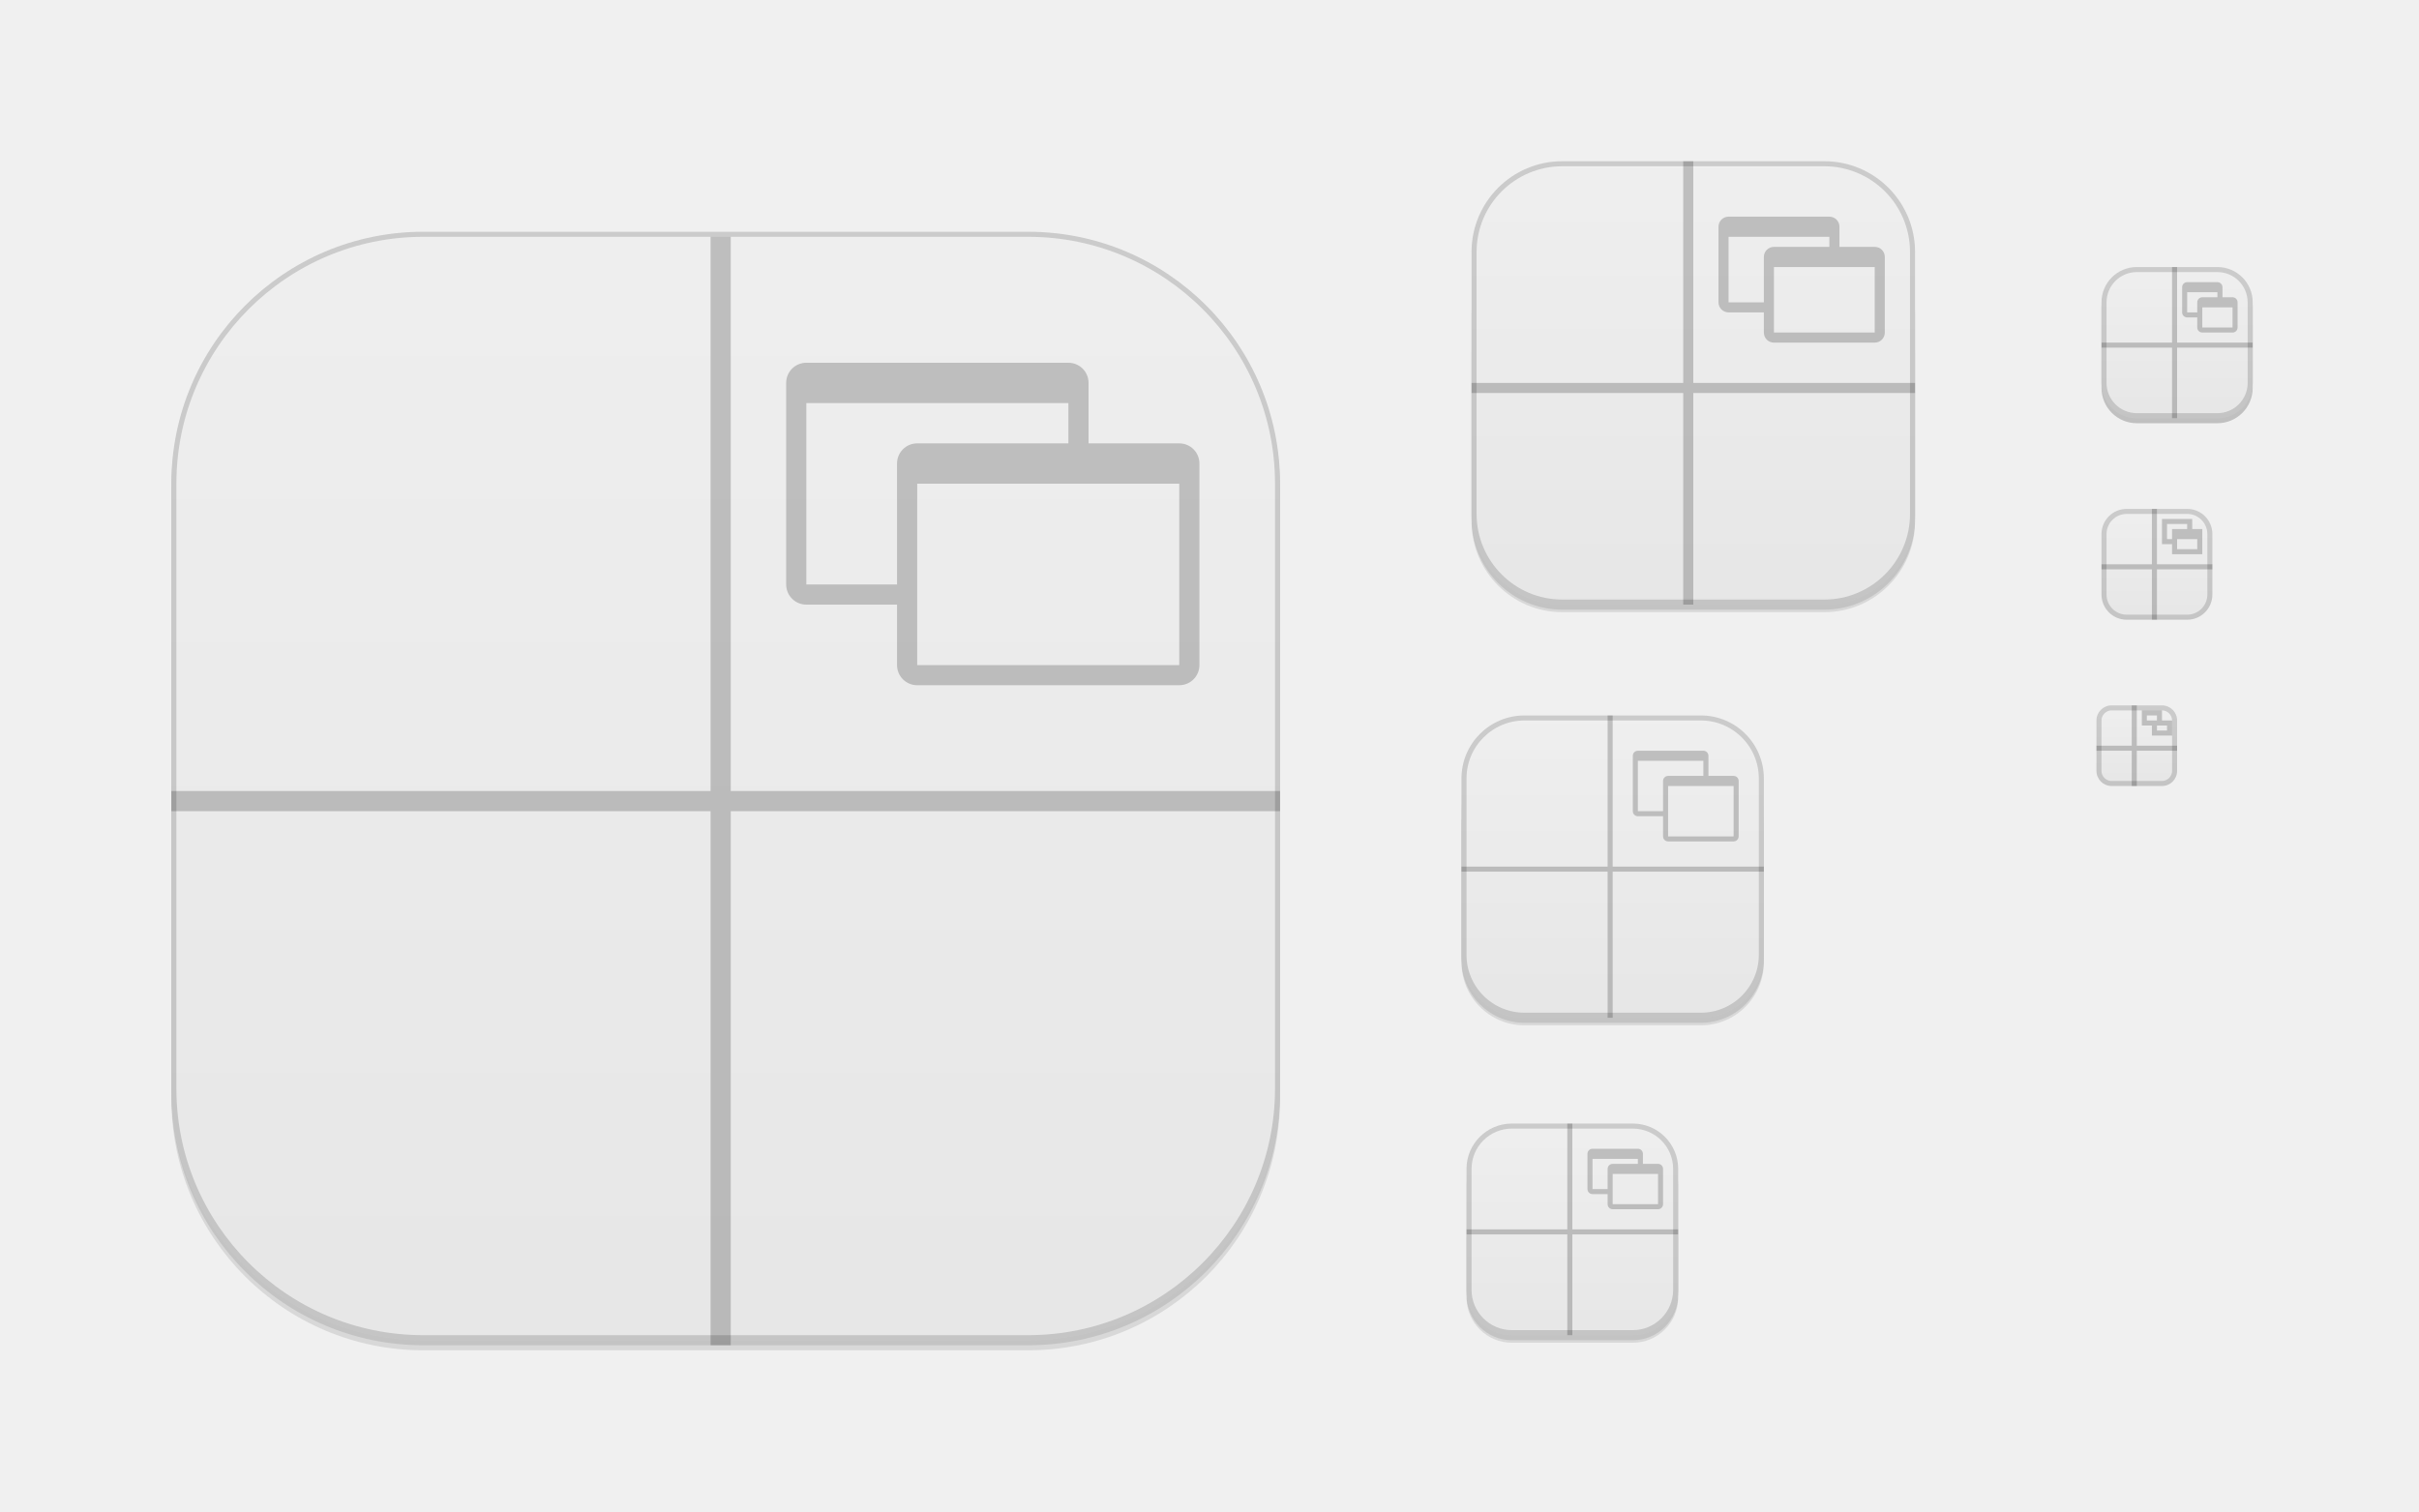
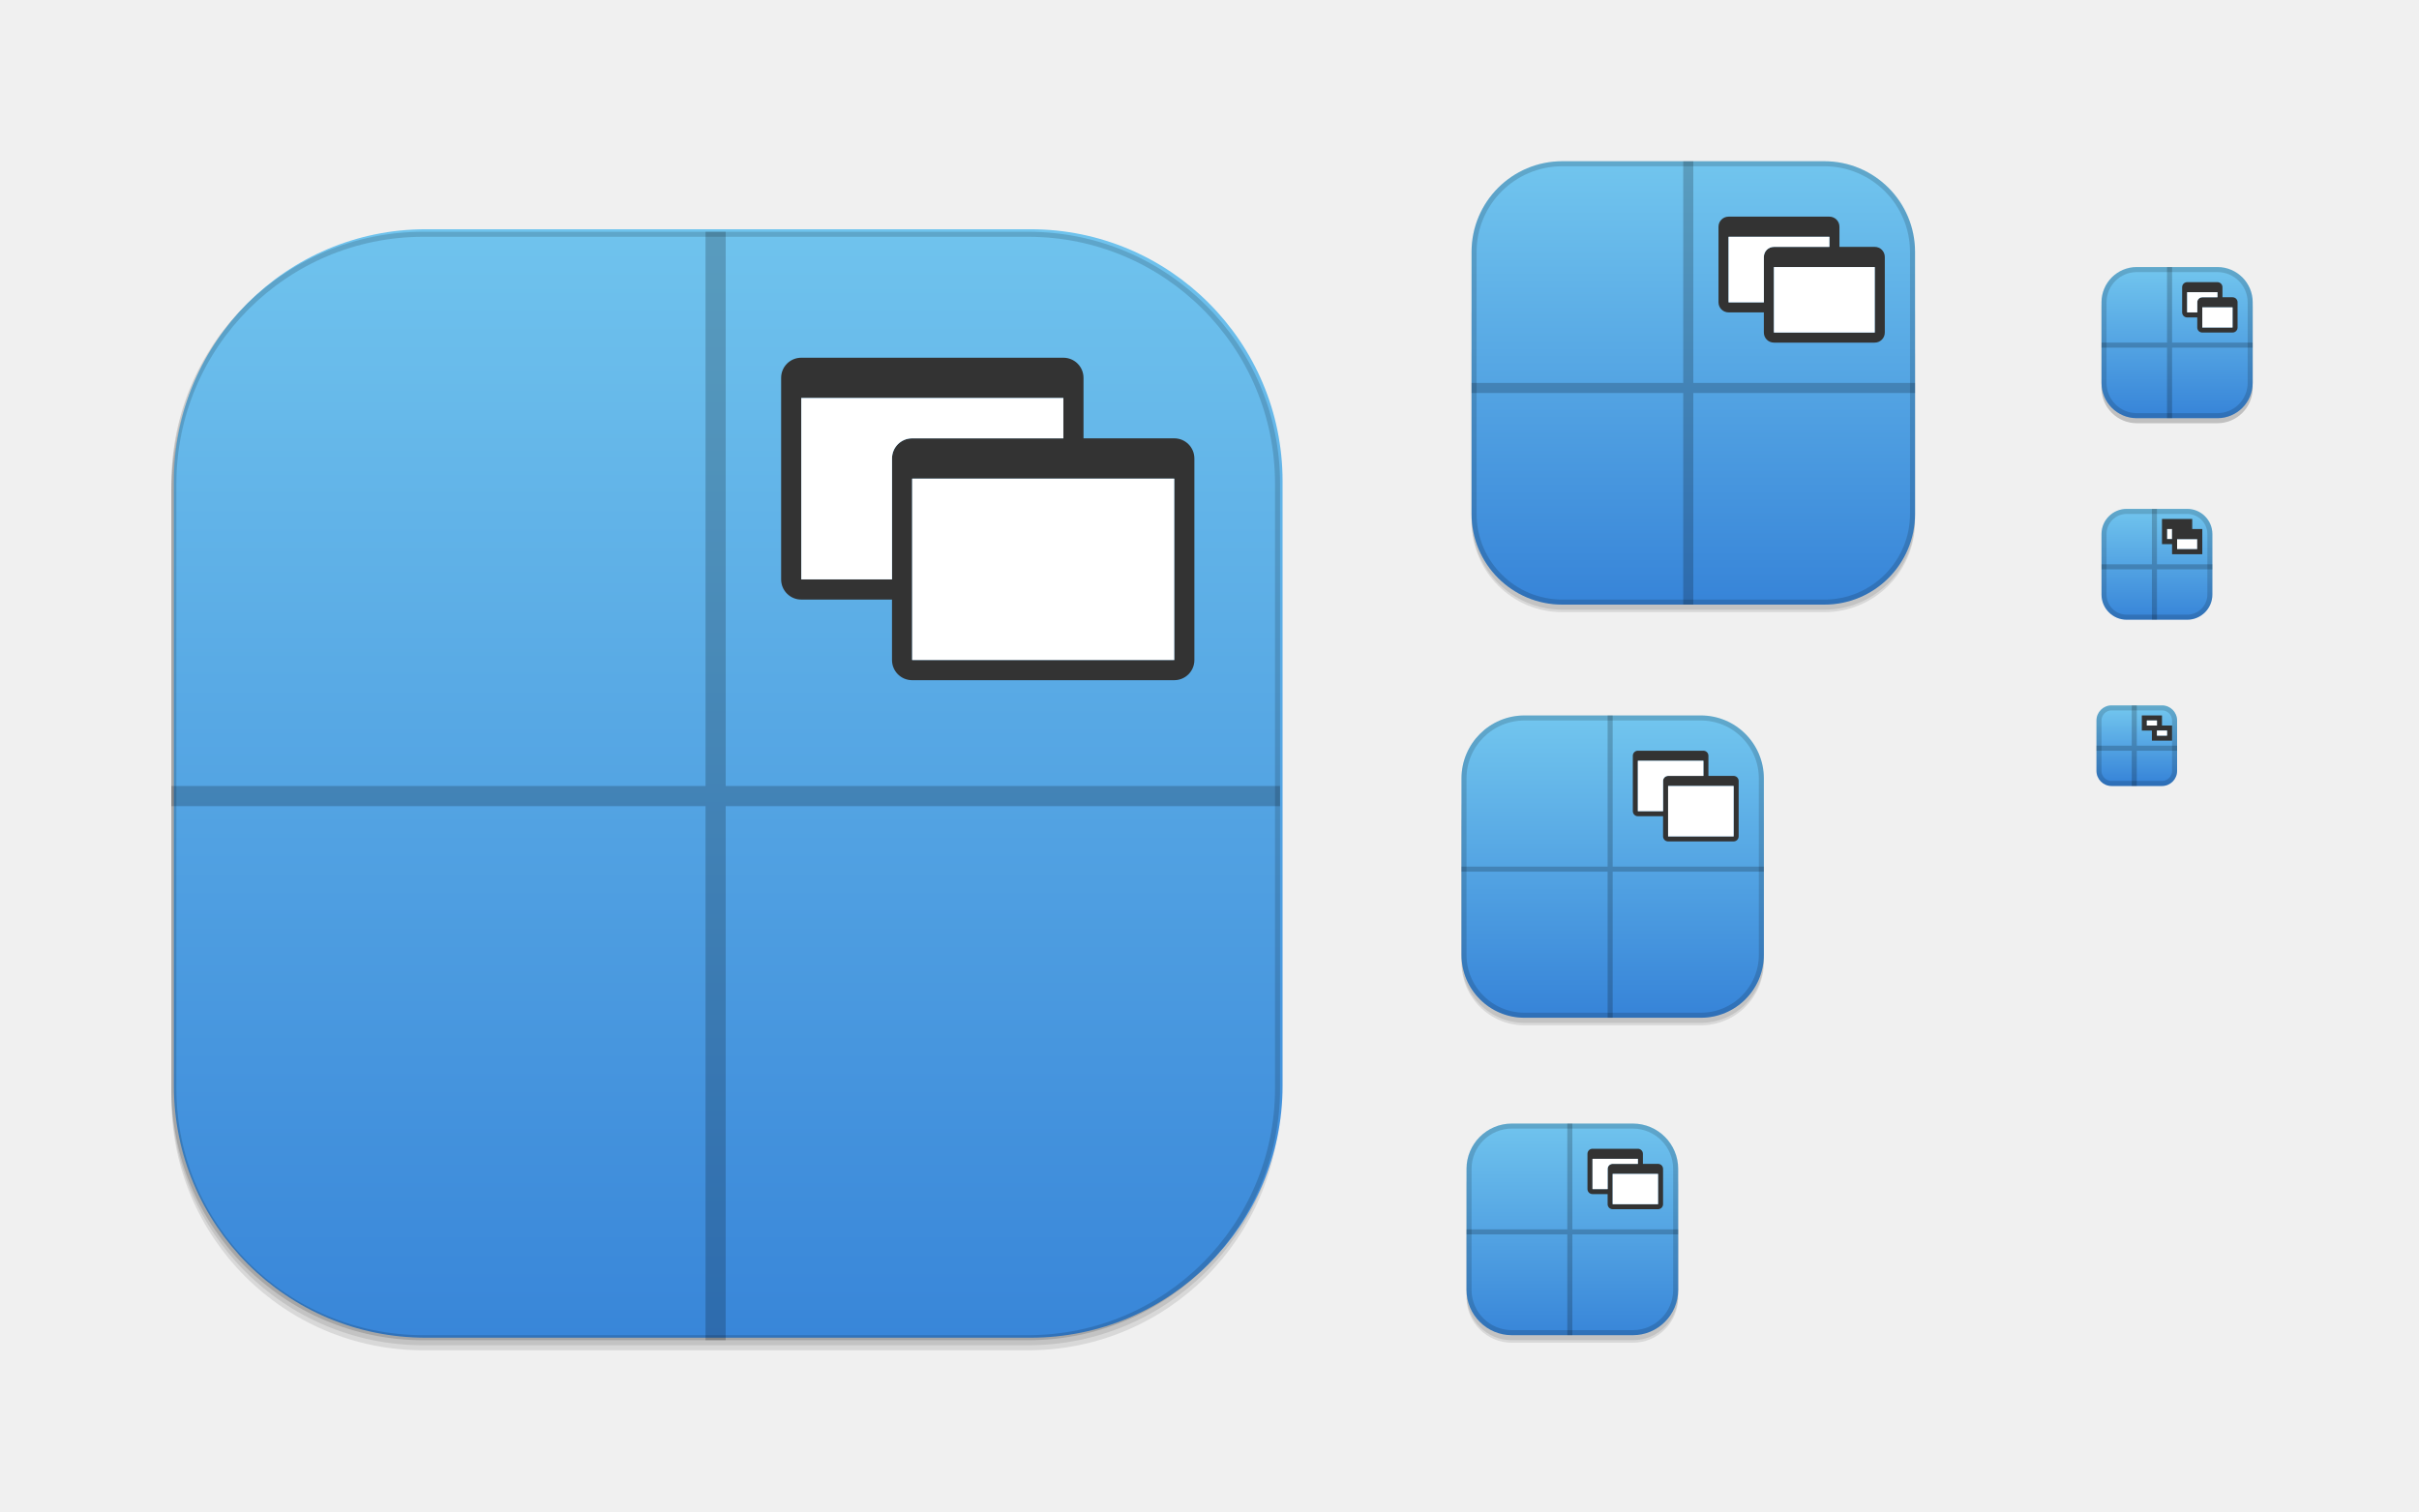
<svg xmlns="http://www.w3.org/2000/svg" xmlns:xlink="http://www.w3.org/1999/xlink" width="480" height="300" id="svg11300" version="1.0" style="display:inline;enable-background:new">
  <defs id="defs3">
    <linearGradient id="outerBackgroundGradient">
-       <stop style="stop-color:#e6e6e6;stop-opacity:1;" offset="0" id="stop3864-8-6" />
-       <stop style="stop-color:#efefef;stop-opacity:1;" offset="1" id="stop3866-9-1" />
+       <stop style="stop-color:#3481d7;stop-opacity:1" offset="0" id="stop3864-8-6" />
+       <stop style="stop-color:#74c8ef;stop-opacity:1" offset="1" id="stop3866-9-1" />
    </linearGradient>
    <linearGradient xlink:href="#outerBackgroundGradient" id="linearGradient4097" gradientUnits="userSpaceOnUse" x1="264" y1="280" x2="264" y2="40" gradientTransform="matrix(0.06666667,0,0,0.06666667,414.4,137.3333)" />
    <linearGradient xlink:href="#outerBackgroundGradient" id="linearGradient4101" gradientUnits="userSpaceOnUse" gradientTransform="matrix(0.0875,0,0,0.0875,414.9,97.5)" x1="286.857" y1="302.857" x2="286.857" y2="28.571" />
    <linearGradient xlink:href="#outerBackgroundGradient" id="linearGradient4153" gradientUnits="userSpaceOnUse" gradientTransform="matrix(0.1193182,0,0,0.1193182,414.1364,48.22727)" x1="283.81" y1="299.81" x2="283.81" y2="31.619" />
    <linearGradient xlink:href="#outerBackgroundGradient" id="linearGradient4869" gradientUnits="userSpaceOnUse" gradientTransform="matrix(0.175,0,0,-0.175,286.8,-216)" x1="281.143" y1="297.143" x2="281.143" y2="22.857" />
    <clipPath clipPathUnits="userSpaceOnUse" id="clipPath4891">
      <rect ry="9" y="223" x="307" height="42" width="42" id="rect4893" style="color:#bebebe;fill:url(#linearGradient4895);fill-opacity:1;fill-rule:nonzero;stroke:none;stroke-width:0;marker:none;visibility:visible;display:inline;overflow:visible;enable-background:accumulate" transform="matrix(0,1,-1,0,0,0)" />
    </clipPath>
    <linearGradient xlink:href="#outerBackgroundGradient" id="linearGradient4895" gradientUnits="userSpaceOnUse" gradientTransform="matrix(0.175,0,0,0.175,302.8,216)" x1="144" y1="280" x2="144" y2="40" />
    <clipPath clipPathUnits="userSpaceOnUse" id="clipPath4044">
      <rect ry="4" y="85" x="433" height="22" width="22" id="rect4046" style="color:#bebebe;fill:url(#linearGradient4048);fill-opacity:1;fill-rule:nonzero;stroke:none;stroke-width:0;marker:none;visibility:visible;display:inline;overflow:visible;enable-background:accumulate" />
    </clipPath>
    <linearGradient xlink:href="#outerBackgroundGradient" id="linearGradient4048" gradientUnits="userSpaceOnUse" gradientTransform="matrix(0.0875,0,0,0.0875,430.9,81.5)" x1="149.714" y1="291.429" x2="149.714" y2="40" />
    <clipPath clipPathUnits="userSpaceOnUse" id="clipPath4089">
      <rect style="color:#bebebe;fill:url(#linearGradient4093);fill-opacity:1;fill-rule:nonzero;stroke:none;stroke-width:0;marker:none;visibility:visible;display:inline;overflow:visible;enable-background:accumulate" id="rect4091" width="30" height="30" x="433" y="37" ry="6" />
    </clipPath>
    <linearGradient xlink:href="#outerBackgroundGradient" id="linearGradient4093" gradientUnits="userSpaceOnUse" gradientTransform="matrix(0.1193182,0,0,0.1193182,430.1364,32.22727)" x1="149.714" y1="291.429" x2="149.714" y2="40" />
    <clipPath clipPathUnits="userSpaceOnUse" id="clipPath3855">
      <rect style="color:#bebebe;fill:url(#linearGradient3859);fill-opacity:1;fill-rule:nonzero;stroke:none;stroke-width:0;marker:none;visibility:visible;display:inline;overflow:visible;enable-background:accumulate" id="rect3857" width="16" height="16" x="304" y="212" ry="3" transform="matrix(0,1,-1,0,0,0)" />
    </clipPath>
    <linearGradient xlink:href="#outerBackgroundGradient" id="linearGradient3859" gradientUnits="userSpaceOnUse" gradientTransform="matrix(0.06666667,0,0,0.06666667,302.4,209.3333)" x1="144" y1="280" x2="144" y2="40" />
    <clipPath clipPathUnits="userSpaceOnUse" id="clipPath3862">
      <rect ry="50" y="46" x="34" height="220" width="220" id="rect3864" style="color:#bebebe;fill:url(#linearGradient3866);fill-opacity:1;fill-rule:nonzero;stroke:none;stroke-width:0;marker:none;visibility:visible;display:inline;overflow:visible;enable-background:accumulate" />
    </clipPath>
    <linearGradient xlink:href="#outerBackgroundGradient" id="linearGradient3866" gradientUnits="userSpaceOnUse" gradientTransform="translate(0,-4)" x1="144" y1="280" x2="144" y2="40" />
-     <linearGradient xlink:href="#outerBackgroundGradient" id="linearGradient3876" gradientUnits="userSpaceOnUse" gradientTransform="translate(0,-4)" x1="272" y1="288" x2="272" y2="32" />
+     <linearGradient xlink:href="#outerBackgroundGradient" id="linearGradient3876" gradientUnits="userSpaceOnUse" gradientTransform="translate(0.5,-4.5)" x1="272" y1="288" x2="272" y2="32" />
    <clipPath clipPathUnits="userSpaceOnUse" id="clipPath4187">
      <rect ry="12.5" y="142" x="290" height="60" width="60" id="rect4189" style="color:#bebebe;fill:url(#linearGradient4191);fill-opacity:1;fill-rule:nonzero;stroke:none;stroke-width:0;marker:none;visibility:visible;display:inline;overflow:visible;enable-background:accumulate" />
    </clipPath>
    <linearGradient xlink:href="#outerBackgroundGradient" id="linearGradient4191" gradientUnits="userSpaceOnUse" x1="352" y1="204" x2="352" y2="140" />
    <linearGradient xlink:href="#outerBackgroundGradient" id="linearGradient4197" gradientUnits="userSpaceOnUse" x1="384" y1="124" x2="384" y2="28" />
    <linearGradient xlink:href="#outerBackgroundGradient" id="linearGradient4199" gradientUnits="userSpaceOnUse" x1="352" y1="204" x2="352" y2="140" />
    <clipPath clipPathUnits="userSpaceOnUse" id="clipPath4346">
      <rect style="color:#bebebe;fill:url(#linearGradient4350);fill-opacity:1;fill-rule:nonzero;stroke:none;stroke-width:0;marker:none;visibility:visible;display:inline;overflow:visible;enable-background:accumulate" id="rect4348" width="88" height="88" x="292" y="32" ry="18" />
    </clipPath>
    <linearGradient xlink:href="#outerBackgroundGradient" id="linearGradient4350" gradientUnits="userSpaceOnUse" x1="384" y1="124" x2="384" y2="28" />
    <clipPath clipPathUnits="userSpaceOnUse" id="clipPath3871">
      <rect ry="5" y="101" x="417" height="22" width="22" id="rect3873" style="color:#bebebe;fill:url(#linearGradient3875);fill-opacity:1;fill-rule:nonzero;stroke:none;stroke-width:0;marker:none;visibility:visible;display:inline;overflow:visible;enable-background:accumulate" />
    </clipPath>
    <linearGradient xlink:href="#outerBackgroundGradient" id="linearGradient3875" gradientUnits="userSpaceOnUse" gradientTransform="matrix(0.0875,0,0,0.0875,414.9,97.5)" x1="286.857" y1="302.857" x2="286.857" y2="28.571" />
    <clipPath clipPathUnits="userSpaceOnUse" id="clipPath3881">
      <rect style="color:#bebebe;fill:url(#linearGradient3885);fill-opacity:1;fill-rule:nonzero;stroke:none;stroke-width:0;marker:none;visibility:visible;display:inline;overflow:visible;enable-background:accumulate" id="rect3883" width="30" height="30" x="417" y="53" ry="7" />
    </clipPath>
    <linearGradient xlink:href="#outerBackgroundGradient" id="linearGradient3885" gradientUnits="userSpaceOnUse" gradientTransform="matrix(0.1193182,0,0,0.1193182,414.1364,48.22727)" x1="283.81" y1="299.81" x2="283.81" y2="31.619" />
    <linearGradient xlink:href="#outerBackgroundGradient" id="linearGradient3102" gradientUnits="userSpaceOnUse" gradientTransform="matrix(0.175,0,0,-0.175,286.8,-216)" x1="281.143" y1="297.143" x2="281.143" y2="22.857" />
    <linearGradient xlink:href="#outerBackgroundGradient" id="linearGradient3107" gradientUnits="userSpaceOnUse" gradientTransform="matrix(0.175,0,0,-0.175,286.8,-216)" x1="281.143" y1="297.143" x2="281.143" y2="22.857" />
  </defs>
  <g style="display:inline" id="layer1">
    <g style="display:none" id="layer7">
      <text y="19.745" xml:space="preserve" x="15.007" style="font-size:18px;font-style:normal;font-variant:normal;font-weight:normal;font-stretch:normal;fill:#000000;fill-opacity:1;stroke:none;display:inline;enable-background:new;font-family:DejaVu Sans;-inkscape-font-specification:DejaVu Sans" id="context">
        <tspan style="font-style:normal;font-variant:normal;font-weight:normal;font-stretch:normal;font-family:DejaVu Sans;-inkscape-font-specification:DejaVu Sans" y="19.745" x="15.007" id="tspan3933">apps</tspan>
      </text>
      <text y="19.745" xml:space="preserve" x="122.488" style="font-size:18px;font-style:normal;font-variant:normal;font-weight:bold;font-stretch:normal;text-align:start;line-height:125%;writing-mode:lr-tb;text-anchor:start;fill:#000000;fill-opacity:1;stroke:none;display:inline;enable-background:new;font-family:DejaVu Sans;-inkscape-font-specification:DejaVu Sans Bold" id="icon-name">
        <tspan style="font-size:18px;font-style:normal;font-variant:normal;font-weight:bold;font-stretch:normal;font-family:DejaVu Sans;-inkscape-font-specification:DejaVu Sans Bold" y="19.745" x="122.488" id="tspan3937">workspace-switcher-right-top</tspan>
      </text>
      <rect style="fill:#eeeeec;fill-opacity:1;fill-rule:nonzero;stroke:none;stroke-width:2;marker:none;visibility:visible;display:inline;overflow:visible;enable-background:accumulate" id="rect16x16" width="16" height="16" x="416" y="140" />
      <rect style="fill:#d4d4d4;fill-opacity:1;fill-rule:nonzero;stroke:none;stroke-width:2;marker:none;visibility:visible;display:inline;overflow:visible;enable-background:accumulate" id="rect24x24" width="24" height="24" x="416" y="100" />
      <rect style="fill:#eeeeec;fill-opacity:1;fill-rule:nonzero;stroke:none;stroke-width:2;marker:none;visibility:visible;display:inline;overflow:visible;enable-background:accumulate" id="rect32x32" width="32" height="32" x="416" y="52" />
      <rect y="101" x="417" height="22" width="22" id="rect22x22" style="fill:#eeeeec;fill-opacity:1;fill-rule:nonzero;stroke:none;stroke-width:2;marker:none;visibility:visible;display:inline;overflow:visible;enable-background:accumulate" />
      <rect y="220" x="288" height="48" width="48" id="rect48x48" style="fill:#eeeeec;fill-opacity:1;fill-rule:nonzero;stroke:none;stroke-width:2;marker:none;visibility:visible;display:inline;overflow:visible;enable-background:accumulate" />
      <rect style="fill:#eeeeec;fill-opacity:1;fill-rule:nonzero;stroke:none;stroke-width:2;marker:none;visibility:visible;display:inline;overflow:visible;enable-background:accumulate" id="rect256x256" width="256" height="256" x="16" y="28" />
      <rect style="fill:#eeeeec;fill-opacity:1;fill-rule:nonzero;stroke:none;stroke-width:2;marker:none;visibility:visible;display:inline;overflow:visible;enable-background:accumulate" id="rect64x64" width="64" height="64" x="288" y="140" />
      <rect style="fill:#eeeeec;fill-opacity:1;fill-rule:nonzero;stroke:none;stroke-width:2;marker:none;visibility:visible;display:inline;overflow:visible;enable-background:accumulate" id="rect96x96" width="96" height="96" x="288" y="28" />
    </g>
    <g id="layer4" style="display:inline">
      <rect style="opacity:0.0;color:#bebebe;fill:#000000;fill-opacity:1;stroke:#000000;stroke-width:1;stroke-miterlimit:4;stroke-opacity:1;stroke-dasharray:none;marker:none;visibility:visible;display:inline;overflow:visible;enable-background:accumulate" id="rect4156" width="42" height="42" x="-266.5" y="291" ry="9" transform="matrix(0,-1,1,0,0,0)" />
      <rect transform="matrix(0,-1,1,0,0,0)" ry="9" y="291" x="-266.5" height="42" width="40" id="rect4183" style="opacity:0.1;color:#bebebe;fill:#000000;fill-opacity:1;stroke:none;stroke-width:1;marker:none;visibility:visible;display:inline;overflow:visible;enable-background:accumulate" />
      <rect ry="9" y="237" x="291" height="29" width="42" id="rect4144" style="opacity:0.1;color:#bebebe;fill:#000000;fill-opacity:1;fill-rule:nonzero;stroke:none;stroke-width:0;marker:none;visibility:visible;display:inline;overflow:visible;enable-background:accumulate" />
      <rect style="opacity:0.0;color:#bebebe;fill:#000000;fill-opacity:1;fill-rule:nonzero;stroke:#000000;stroke-width:1;stroke-miterlimit:4;stroke-opacity:1;stroke-dasharray:none;marker:none;visibility:visible;display:inline;overflow:visible;enable-background:accumulate" id="rect4340" width="88" height="88" x="292" y="33.5" ry="18" />
      <rect ry="18" y="52.5" x="292" height="69" width="88" id="rect4338" style="opacity:0.1;color:#bebebe;fill:#000000;fill-opacity:1;fill-rule:nonzero;stroke:none;stroke-width:0;marker:none;visibility:visible;display:inline;overflow:visible;enable-background:accumulate" />
      <rect style="opacity:0.1;color:#bebebe;fill:#000000;fill-opacity:1;fill-rule:nonzero;stroke:none;stroke-width:0;marker:none;visibility:visible;display:inline;overflow:visible;enable-background:accumulate" id="rect4335" width="88" height="76.5" x="292" y="44.5" ry="18" />
      <rect style="opacity:0.0;color:#bebebe;fill:#000000;fill-opacity:1;fill-rule:nonzero;stroke:#000000;stroke-width:1;stroke-miterlimit:4;stroke-opacity:1;stroke-dasharray:none;marker:none;visibility:visible;display:inline;overflow:visible;enable-background:accumulate" id="rect4214" width="60" height="60" x="290" y="143.5" ry="12.5" />
      <rect ry="12.5" y="151.5" x="290" height="52" width="60" id="rect4206" style="opacity:0.1;color:#bebebe;fill:#000000;fill-opacity:1;fill-rule:nonzero;stroke:none;stroke-width:0;marker:none;visibility:visible;display:inline;overflow:visible;enable-background:accumulate" />
      <rect style="opacity:0.1;color:#bebebe;fill:#000000;fill-opacity:1;fill-rule:nonzero;stroke:none;stroke-width:0;marker:none;visibility:visible;display:inline;overflow:visible;enable-background:accumulate" id="rect4212" width="60" height="54.5" x="290" y="148.5" ry="12.5" />
      <rect style="opacity:0.2;color:#bebebe;fill:#000000;fill-opacity:1;fill-rule:nonzero;stroke:none;stroke-width:0;marker:none;visibility:visible;display:inline;overflow:visible;enable-background:accumulate" id="rect4058" width="30" height="30" x="417" y="54" ry="7" />
      <rect ry="50" y="48" x="34" height="220" width="220" id="rect3872" style="opacity:0.0;color:#bebebe;fill:#000000;fill-opacity:1;fill-rule:nonzero;stroke:#000000;stroke-width:2;stroke-miterlimit:4;stroke-opacity:1;stroke-dasharray:none;marker:none;visibility:visible;display:inline;overflow:visible;enable-background:accumulate" />
      <rect style="opacity:0.1;color:#bebebe;fill:#000000;fill-opacity:1;fill-rule:nonzero;stroke:none;stroke-width:0;marker:none;visibility:visible;display:inline;overflow:visible;enable-background:accumulate" id="rect3870" width="220" height="220" x="34" y="48" ry="50" />
      <rect ry="50" y="47" x="34" height="220" width="220" id="rect3868" style="opacity:0.1;color:#bebebe;fill:#000000;fill-opacity:1;fill-rule:nonzero;stroke:none;stroke-width:0;marker:none;visibility:visible;display:inline;overflow:visible;enable-background:accumulate" />
    </g>
    <g id="layer2" style="display:inline">
-       <rect style="color:#bebebe;fill:url(#linearGradient3876);fill-opacity:1;fill-rule:nonzero;stroke:none;stroke-width:0;marker:none;visibility:visible;display:inline;overflow:visible;enable-background:accumulate" id="rect4040" width="220" height="220" x="34" y="46" ry="50" />
+       <rect style="color:#bebebe;fill:url(#linearGradient3876);fill-opacity:1;fill-rule:nonzero;stroke:none;stroke-width:0;marker:none;visibility:visible;display:inline;overflow:visible;enable-background:accumulate" id="rect4040" width="220" height="220" x="34.5" y="45.5" ry="50" />
      <rect ry="3" y="140" x="416" height="16" width="16" id="rect4095" style="color:#bebebe;fill:url(#linearGradient4097);fill-opacity:1;fill-rule:nonzero;stroke:none;stroke-width:0;marker:none;visibility:visible;display:inline;overflow:visible;enable-background:accumulate" />
      <rect style="color:#bebebe;fill:url(#linearGradient4101);fill-opacity:1;fill-rule:nonzero;stroke:none;stroke-width:0;marker:none;visibility:visible;display:inline;overflow:visible;enable-background:accumulate" id="rect4099" width="22" height="22" x="417" y="101" ry="5" />
      <rect ry="7" y="53" x="417" height="30" width="30" id="rect4151" style="color:#bebebe;fill:url(#linearGradient4153);fill-opacity:1;fill-rule:nonzero;stroke:none;stroke-width:0;marker:none;visibility:visible;display:inline;overflow:visible;enable-background:accumulate" />
      <rect ry="18" y="32" x="292" height="88" width="88" id="rect4511" style="color:#bebebe;fill:url(#linearGradient4197);fill-opacity:1;fill-rule:nonzero;stroke:none;stroke-width:0;marker:none;visibility:visible;display:inline;overflow:visible;enable-background:accumulate" />
      <rect style="color:#bebebe;fill:url(#linearGradient4199);fill-opacity:1;fill-rule:nonzero;stroke:none;stroke-width:0;marker:none;visibility:visible;display:inline;overflow:visible;enable-background:accumulate" id="rect4515" width="60" height="60" x="290" y="142" ry="12.5" />
      <rect style="display:inline;enable-background:accumulate;color:#bebebe;fill:url(#linearGradient3107);fill-opacity:1;fill-rule:nonzero;stroke:none;stroke-width:0;marker:none;visibility:visible;overflow:visible" id="rect4783" width="42" height="42" x="291" y="-265" ry="9" transform="scale(1,-1)" />
    </g>
    <g id="layer6" style="display:inline">
-       <g style="display:inline;enable-background:new" id="g3889" transform="matrix(0,1,-1,0,404,-256)">
-         <path id="rect4062" d="m 299,61 c 0,1.108 0.892,2 2,2 l 15,0 c 1.108,0 2,-0.892 2,-2 l 0,-7 4,0 c 1.108,0 2,-0.892 2,-2 l 0,-20 c 0,-1.108 -0.892,-2 -2,-2 l -15,0 c -1.108,0 -2,0.892 -2,2 l 0,7 -4,0 c -1.108,0 -2,0.892 -2,2 l 0,20 z m 4,0 0,-20 2,0 0,11 c 0,1.108 0.892,2 2,2 l 9,0 0,7 -13,0 z m 6,-9 0,-20 13,0 0,20 -13,0 z" style="opacity:0.2;color:#bebebe;fill:#000000;fill-opacity:1;fill-rule:nonzero;stroke:none;stroke-width:2;marker:none;visibility:visible;display:inline;overflow:visible;enable-background:accumulate" />
-         <g id="g4459">
-           <path style="font-size:medium;font-style:normal;font-variant:normal;font-weight:normal;font-stretch:normal;text-indent:0;text-align:start;text-decoration:none;line-height:normal;letter-spacing:normal;word-spacing:normal;text-transform:none;direction:ltr;block-progression:tb;writing-mode:lr-tb;text-anchor:start;baseline-shift:baseline;opacity:0.2;color:#000000;fill:#000000;fill-opacity:1;stroke:none;stroke-width:1;marker:none;visibility:visible;display:inline;overflow:visible;enable-background:accumulate;font-family:Sans;-inkscape-font-specification:Sans" d="m 332,112 0,-42 -44,0 0,-2 44,0 0,-44 2,0 0,44 42,0 0,2 -42,0 0,42 z" id="path4058" />
+       <g style="display:inline;enable-background:new" id="g4739" transform="matrix(0,1,-1,0,300,12)">
+         <path id="path4100" d="m 144,266 0,-106 -110,0 0,-4 110,0 0,-110 4,0 0,110 106,0 0,4 -106,0 0,106 z" style="font-size:medium;font-style:normal;font-variant:normal;font-weight:normal;font-stretch:normal;text-indent:0;text-align:start;text-decoration:none;line-height:normal;letter-spacing:normal;word-spacing:normal;text-transform:none;direction:ltr;block-progression:tb;writing-mode:lr-tb;text-anchor:start;baseline-shift:baseline;opacity:0.2;color:#000000;fill:#000000;fill-opacity:1;stroke:none;stroke-width:1;marker:none;visibility:visible;display:inline;overflow:visible;enable-background:accumulate;font-family:Sans;-inkscape-font-specification:Sans" />
+         <g id="g4873" transform="matrix(0,-1,1,0,-13,195)">
+           <path style="color:#bebebe;fill:#333333;fill-opacity:1;fill-rule:nonzero;stroke:none;stroke-width:2;marker:none;visibility:visible;display:inline;overflow:visible;enable-background:accumulate" d="m 54,72 c -2.216,0 -4,1.784 -4,4 l 0,40 c 0,2.216 1.784,4 4,4 l 18,0 0,12 c 0,2.216 1.784,4 4,4 L 128,136 c 2.216,0 4,-1.784 4,-4 l 0,-40 c 0,-2.216 -1.784,-4 -4,-4 l -18,0 0,-12 c 0,-2.216 -1.784,-4 -4,-4 z m 0,8 L 106,80 l 0,8 -30,0 c -2.216,0 -4,1.784 -4,4 l 0,24 -18,0 z M 76,96 128,96 l 0,36 -52,0 z" id="rect4104" />
+           <path id="path4724" d="M 54,80 106,80 l 0,8 -30,0 c -2.216,0 -4,1.784 -4,4 l 0,24 -18,0 z M 76,96 128,96 l 0,36 -52,0 z" style="color:#bebebe;fill:#ffffff;fill-opacity:1;fill-rule:nonzero;stroke:none;stroke-width:2;marker:none;visibility:visible;display:inline;overflow:visible;enable-background:accumulate" />
        </g>
      </g>
-       <g style="display:inline;enable-background:new" id="g3895" transform="matrix(0,1,-1,0,572,-276)">
-         <g id="g4500">
-           <path style="opacity:0.2;color:#bebebe;fill:#000000;fill-opacity:1;fill-rule:nonzero;stroke:none;stroke-width:2;marker:none;visibility:visible;display:inline;overflow:visible;enable-background:accumulate" d="m 424,140 0,8 -8,0 0,1 8,0 0,7 1,0 0,-7 7,0 0,-1 -7,0 0,-8 -1,0 z" id="rect4075" />
-           <path style="opacity:0.2;color:#bebebe;fill:#000000;fill-opacity:1;fill-rule:nonzero;stroke:none;stroke-width:2;marker:none;visibility:visible;display:inline;overflow:visible;enable-background:accumulate" d="m 417,147 3,0 0,-2 2,0 0,-4 -3,0 0,2 -2,0 z m 1,-1 0,-2 1,0 0,2 z m 2,-2 0,-2 1,0 0,2 z" id="rect4079" />
+       <g style="display:inline;enable-background:new" id="g4744" transform="matrix(0,1,-1,0,412,-260)">
+         <path id="path4058" d="m 336,120 0,-42 -44,0 0,-2 44,0 0,-44 2,0 0,44 42,0 0,2 -42,0 0,42 z" style="font-size:medium;font-style:normal;font-variant:normal;font-weight:normal;font-stretch:normal;text-indent:0;text-align:start;text-decoration:none;line-height:normal;letter-spacing:normal;word-spacing:normal;text-transform:none;direction:ltr;block-progression:tb;writing-mode:lr-tb;text-anchor:start;baseline-shift:baseline;opacity:0.2;color:#000000;fill:#000000;fill-opacity:1;stroke:none;stroke-width:1;marker:none;visibility:visible;display:inline;overflow:visible;enable-background:accumulate;font-family:Sans;-inkscape-font-specification:Sans" />
+         <g id="g4877" transform="matrix(0,-1,1,0,261,370)">
+           <path style="color:#bebebe;fill:#333333;fill-opacity:1;fill-rule:nonzero;stroke:none;stroke-width:2;marker:none;visibility:visible;display:inline;overflow:visible;enable-background:accumulate" d="m 301,42 c -1.108,0 -2,0.892 -2,2 l 0,15 c 0,1.108 0.892,2 2,2 l 7,0 0,4 c 0,1.108 0.892,2 2,2 l 20,0 c 1.108,0 2,-0.892 2,-2 l 0,-15 c 0,-1.108 -0.892,-2 -2,-2 l -7,0 0,-4 c 0,-1.108 -0.892,-2 -2,-2 l -20,0 z m 0,4 20,0 0,2 -11,0 c -1.108,0 -2,0.892 -2,2 l 0,9 -7,0 0,-13 z m 9,6 20,0 0,13 -20,0 0,-13 z" id="rect4062" />
+           <path id="path4726" d="m 301,46 20,0 0,2 -11,0 c -1.108,0 -2,0.892 -2,2 l 0,9 -7,0 z m 9,6 20,0 0,13 -20,0 z" style="color:#bebebe;fill:#ffffff;fill-opacity:1;fill-rule:nonzero;stroke:none;stroke-width:2;marker:none;visibility:visible;display:inline;overflow:visible;enable-background:accumulate" />
        </g>
      </g>
-       <g style="display:inline;enable-background:new" id="g4447" transform="matrix(0,1,-1,0,301,13)">
-         <path id="path4100" d="m 144,267 0,-107 -110,0 0,-4 110,0 0,-109 4,0 0,109 106,0 0,4 -106,0 0,107 z" style="font-size:medium;font-style:normal;font-variant:normal;font-weight:normal;font-stretch:normal;text-indent:0;text-align:start;text-decoration:none;line-height:normal;letter-spacing:normal;word-spacing:normal;text-transform:none;direction:ltr;block-progression:tb;writing-mode:lr-tb;text-anchor:start;baseline-shift:baseline;opacity:0.2;color:#000000;fill:#000000;fill-opacity:1;stroke:none;stroke-width:1;marker:none;visibility:visible;display:inline;overflow:visible;enable-background:accumulate;font-family:Sans;-inkscape-font-specification:Sans" />
-         <path id="rect4104" d="m 59,141 c 0,2.216 1.784,4 4,4 L 103,145 c 2.216,0 4,-1.784 4,-4 l 0,-18 12,0 c 2.216,0 4,-1.784 4,-4 l 0,-52 c 0,-2.216 -1.784,-4 -4,-4 l -40,0 c -2.216,0 -4,1.784 -4,4 l 0,18 -12,0 c -2.216,0 -4,1.784 -4,4 z m 8,0 0,-52 8,0 0,30 c 0,2.216 1.784,4 4,4 l 24,0 0,18 z m 16,-22 0,-52 36,0 0,52 z" style="opacity:0.2;color:#bebebe;fill:#000000;fill-opacity:1;fill-rule:nonzero;stroke:none;stroke-width:2;marker:none;visibility:visible;display:inline;overflow:visible;enable-background:accumulate" />
+       <g style="display:inline;enable-background:new" id="g4759" transform="matrix(0,1,-1,0,572,-276)">
+         <path id="rect4075" d="m 424,140 0,8 -8,0 0,1 8,0 0,7 1,0 0,-7 7,0 0,-1 -7,0 0,-8 -1,0 z" style="opacity:0.2;color:#bebebe;fill:#000000;fill-opacity:1;fill-rule:nonzero;stroke:none;stroke-width:2;marker:none;visibility:visible;display:inline;overflow:visible;enable-background:accumulate" />
+         <path id="rect4079" d="m 418,147 3,0 0,-2 2,0 0,-4 -3,0 0,2 -2,0 z m 1,-1 0,-2 1,0 0,2 z m 2,-2 0,-2 1,0 0,2 z" style="color:#bebebe;fill:#333333;fill-opacity:1;fill-rule:nonzero;stroke:none;stroke-width:2;marker:none;visibility:visible;display:inline;overflow:visible;enable-background:accumulate" />
+         <path style="color:#bebebe;fill:#ffffff;fill-opacity:1;fill-rule:nonzero;stroke:none;stroke-width:2;marker:none;visibility:visible;display:inline;overflow:visible;enable-background:accumulate" d="m 419,146 0,-2 1,0 0,2 z m 2,-2 0,-2 1,0 0,2 z" id="path4728" />
      </g>
-       <g style="display:inline;enable-background:new" id="g4455" transform="matrix(0,1,-1,0,556,-68)">
+       <g style="display:inline;enable-background:new" id="g4754" transform="matrix(0,1,-1,0,556,-68)">
        <path style="font-size:medium;font-style:normal;font-variant:normal;font-weight:normal;font-stretch:normal;text-indent:0;text-align:start;text-decoration:none;line-height:normal;letter-spacing:normal;word-spacing:normal;text-transform:none;direction:ltr;block-progression:tb;writing-mode:lr-tb;text-anchor:start;baseline-shift:baseline;opacity:0.2;color:#000000;fill:#000000;fill-opacity:1;stroke:none;stroke-width:1;marker:none;visibility:visible;display:inline;overflow:visible;enable-background:accumulate;font-family:Sans;-inkscape-font-specification:Sans" d="m 312,265 0,-20 -21,0 0,-1 21,0 0,-21 1,0 0,21 20,0 0,1 -20,0 0,20 z" id="path4255" />
-         <path style="opacity:0.2;color:#bebebe;fill:#000000;fill-opacity:1;stroke:none;stroke-width:1;marker:none;visibility:visible;display:inline;overflow:visible;enable-background:accumulate" d="m 296,240 c 0,0.554 0.446,1 1,1 l 7,0 c 0.554,0 1,-0.446 1,-1 l 0,-3 2,0 c 0.554,0 1,-0.446 1,-1 l 0,-9 c 0,-0.554 -0.446,-1 -1,-1 l -7,0 c -0.554,0 -1,0.446 -1,1 l 0,3 -2,0 c -0.554,0 -1,0.446 -1,1 z m 2,0 0,-9 1,0 0,5 c 0,0.554 0.446,1 1,1 l 4,0 0,3 z m 3,-4 0,-9 6,0 0,9 -2,0 -1,0 z" id="path4257" />
+         <g id="g4885" transform="matrix(0,-1,1,0,68.5,536.5)">
+           <path id="path4257" d="m 296.5,227.5 c -0.554,0 -1,0.446 -1,1 l 0,7 c 0,0.554 0.446,1 1,1 l 3,0 0,2 c 0,0.554 0.446,1 1,1 l 9,0 c 0.554,0 1,-0.446 1,-1 l 0,-7 c 0,-0.554 -0.446,-1 -1,-1 l -3,0 0,-2 c 0,-0.554 -0.446,-1 -1,-1 z m 0,2 9,0 0,1 -5,0 c -0.554,0 -1,0.446 -1,1 l 0,4 -3,0 z m 4,3 9,0 0,6 -9,0 0,-2 0,-1 z" style="color:#bebebe;fill:#333333;fill-opacity:1;stroke:none;stroke-width:1;marker:none;visibility:visible;display:inline;overflow:visible;enable-background:accumulate" />
+           <path style="color:#bebebe;fill:#ffffff;fill-opacity:1;stroke:none;stroke-width:1;marker:none;visibility:visible;display:inline;overflow:visible;enable-background:accumulate" d="m 296.5,229.5 9,0 0,1 -5,0 c -0.554,0 -1,0.446 -1,1 l 0,4 -3,0 z m 4,3 9,0 0,6 -9,0 0,-2 0,-1 z" id="path4730" />
+         </g>
      </g>
-       <g style="display:inline;enable-background:new" id="g4496" transform="matrix(0,1,-1,0,540,-316)">
+       <g style="display:inline;enable-background:new" id="g4769" transform="matrix(0,1,-1,0,500,-364)">
+         <path id="rect4243" d="m 432,53 0,16 -15,0 0,1 15,0 0,13 1,0 0,-13 14,0 0,-1 -14,0 0,-16 -1,0 z" style="opacity:0.2;color:#000000;fill:#000000;fill-opacity:1;fill-rule:evenodd;stroke:none;stroke-width:4;marker:none;visibility:visible;display:inline;overflow:visible;enable-background:new" />
+         <g id="g4889" transform="matrix(0,-1,1,0,363.5,487.5)">
+           <path style="color:#000000;fill:#333333;fill-opacity:1;fill-rule:evenodd;stroke:none;stroke-width:4;marker:none;visibility:visible;display:inline;overflow:visible;enable-background:new" d="m 421.5,56.5 c -0.554,0 -1,0.446 -1,1 l 0,5 c 0,0.554 0.446,1 1,1 l 2,0 0,2 c 0,0.554 0.446,1 1,1 l 6,0 c 0.554,0 1,-0.446 1,-1 l 0,-5 c 0,-0.554 -0.446,-1 -1,-1 l -2,0 0,-2 c 0,-0.554 -0.446,-1 -1,-1 l -6,0 z m 0,2 6,0 0,1 -3,0 c -0.554,0 -1,0.446 -1,1 l 0,2 -2,0 0,-4 z m 3,3 6,0 0,4 -6,0 0,-4 z" id="rect4215" />
+           <path id="path4734" d="m 421.5,58.5 6,0 0,1 -3,0 c -0.554,0 -1,0.446 -1,1 l 0,2 -2,0 z m 3,3 6,0 0,4 -6,0 z" style="color:#000000;fill:#ffffff;fill-opacity:1;fill-rule:evenodd;stroke:none;stroke-width:4;marker:none;visibility:visible;display:inline;overflow:visible;enable-background:new" />
+         </g>
+       </g>
+       <g style="display:inline;enable-background:new" id="g4749" transform="matrix(0,1,-1,0,492,-148)">
+         <path style="font-size:medium;font-style:normal;font-variant:normal;font-weight:normal;font-stretch:normal;text-indent:0;text-align:start;text-decoration:none;line-height:normal;letter-spacing:normal;word-spacing:normal;text-transform:none;direction:ltr;block-progression:tb;writing-mode:lr-tb;text-anchor:start;baseline-shift:baseline;opacity:0.2;color:#000000;fill:#000000;fill-opacity:1;stroke:none;stroke-width:1;marker:none;visibility:visible;display:inline;overflow:visible;enable-background:accumulate;font-family:Sans;-inkscape-font-specification:Sans" d="m 320,202 0,-29 -30,0 0,-1 30,0 0,-30 1,0 0,30 29,0 0,1 -29,0 0,29 z" id="path4255-7" />
+         <g id="g4881" transform="matrix(0,-1,1,0,148.5,464.5)">
+           <path style="color:#000000;fill:#333333;fill-opacity:1;fill-rule:evenodd;stroke:none;stroke-width:4;marker:none;visibility:visible;display:inline;overflow:visible;enable-background:new" d="m 297.5,148.5 c -0.554,0 -1,0.446 -1,1 l 0,11 c 0,0.554 0.446,1 1,1 l 5,0 0,4 c 0,0.554 0.446,1 1,1 l 13,0 c 0.554,0 1,-0.446 1,-1 l 0,-11 c 0,-0.554 -0.446,-1 -1,-1 l -5,0 0,-4 c 0,-0.554 -0.446,-1 -1,-1 z m 0,2 13,0 0,3 -7,0 c -0.554,0 -1,0.446 -1,1 l 0,6 -5,0 z m 6,5 13,0 0,10 -13,0 z" id="rect3415" />
+           <path id="path4736" d="m 297.5,150.5 13,0 0,3 -7,0 c -0.554,0 -1,0.446 -1,1 l 0,6 -5,0 z m 6,5 13,0 0,10 -13,0 z" style="color:#000000;fill:#ffffff;fill-opacity:1;fill-rule:evenodd;stroke:none;stroke-width:4;marker:none;visibility:visible;display:inline;overflow:visible;enable-background:new" />
+         </g>
+       </g>
+       <g style="display:inline;enable-background:new" id="g4764" transform="matrix(0,1,-1,0,540,-316)">
        <path id="rect4264" d="m 428,101 0,11 -11,0 0,1 11,0 0,10 1,0 0,-10 10,0 0,-1 -10,0 0,-11 -1,0 z" style="opacity:0.2;color:#000000;fill:#000000;fill-opacity:1;fill-rule:evenodd;stroke:none;stroke-width:4;marker:none;visibility:visible;display:inline;overflow:visible;enable-background:new" />
-         <path id="rect4269" d="m 419,111 5,0 0,-2 2,0 0,-6 -5,0 0,2 -2,0 0,6 z m 1,-1 0,-4 1,0 0,3 2,0 0,1 -2,0 -1,0 z m 3,-2 0,-4 2,0 0,4 -2,0 z" style="opacity:0.2;color:#000000;fill:#000000;fill-opacity:1;fill-rule:evenodd;stroke:none;stroke-width:4;marker:none;visibility:visible;display:inline;overflow:visible;enable-background:new" />
-       </g>
-       <g style="display:inline;enable-background:new" id="g4492" transform="matrix(0,1,-1,0,500,-364)">
-         <path id="rect4215" d="m 420,66 c 0,0.554 0.446,1 1,1 l 5,0 c 0.554,0 1,-0.446 1,-1 l 0,-2 2,0 c 0.554,0 1,-0.446 1,-1 l 0,-6 c 0,-0.554 -0.446,-1 -1,-1 l -5,0 c -0.554,0 -1,0.446 -1,1 l 0,2 -2,0 c -0.554,0 -1,0.446 -1,1 l 0,6 z m 2,0 0,-6 1,0 0,3 c 0,0.554 0.446,1 1,1 l 2,0 0,2 -4,0 z m 3,-3 0,-6 4,0 0,6 -4,0 z" style="opacity:0.2;color:#000000;fill:#000000;fill-opacity:1;fill-rule:evenodd;stroke:none;stroke-width:4;marker:none;visibility:visible;display:inline;overflow:visible;enable-background:new" />
-         <path id="rect4243" d="m 432,53 0,15 -15,0 0,1 15,0 0,14 1,0 0,-14 14,0 0,-1 -14,0 0,-15 z" style="opacity:0.2;color:#000000;fill:#000000;fill-opacity:1;fill-rule:evenodd;stroke:none;stroke-width:4;marker:none;visibility:visible;display:inline;overflow:visible;enable-background:new" />
-       </g>
-       <g style="display:inline;enable-background:new" id="g4451" transform="matrix(0,1,-1,0,492,-148)">
-         <path id="rect3415" d="m 297,167 c 0,0.554 0.446,1 1,1 l 11,0 c 0.554,0 1,-0.446 1,-1 l 0,-5 4,0 c 0.554,0 1,-0.446 1,-1 l 0,-13 c 0,-0.554 -0.446,-1 -1,-1 l -11,0 c -0.554,0 -1,0.446 -1,1 l 0,5 -4,0 c -0.554,0 -1,0.446 -1,1 z m 2,0 0,-13 3,0 0,7 c 0,0.554 0.446,1 1,1 l 6,0 0,5 z m 5,-6 0,-13 10,0 0,13 z" style="opacity:0.2;color:#000000;fill:#000000;fill-opacity:1;fill-rule:evenodd;stroke:none;stroke-width:4;marker:none;visibility:visible;display:inline;overflow:visible;enable-background:new" />
-         <path style="font-size:medium;font-style:normal;font-variant:normal;font-weight:normal;font-stretch:normal;text-indent:0;text-align:start;text-decoration:none;line-height:normal;letter-spacing:normal;word-spacing:normal;text-transform:none;direction:ltr;block-progression:tb;writing-mode:lr-tb;text-anchor:start;baseline-shift:baseline;opacity:0.2;color:#000000;fill:#000000;fill-opacity:1;stroke:none;stroke-width:1;marker:none;visibility:visible;display:inline;overflow:visible;enable-background:accumulate;font-family:Sans;-inkscape-font-specification:Sans" d="m 320,202 0,-29 -30,0 0,-1 30,0 0,-30 1,0 0,30 29,0 0,1 -29,0 0,29 z" id="path4255-7" />
+         <path style="color:#000000;fill:#ffffff;fill-opacity:1;fill-rule:evenodd;stroke:none;stroke-width:4;marker:none;visibility:visible;display:inline;overflow:visible;enable-background:new" d="m 420,110 0,-4 1,0 0,3 2,0 0,1 -2,0 z m 3,-2 0,-4 2,0 0,4 z" id="path4732" />
+         <path id="rect4269" d="m 419,111 5,0 0,-2 2,0 0,-6 -5,0 0,2 -2,0 0,6 z m 2,-1 0,-1 2,0 0,1 -2,0 z m 2,-2 0,-4 2,0 0,4 -2,0 z" style="color:#000000;fill:#333333;fill-opacity:1;fill-rule:evenodd;stroke:none;stroke-width:4;marker:none;visibility:visible;display:inline;overflow:visible;enable-background:new" />
      </g>
    </g>
    <g id="layer5" style="display:inline">
      <rect ry="9" y="307" x="-265" height="42" width="42" id="rect4884" style="opacity:0.15;color:#bebebe;fill:none;stroke:#000000;stroke-width:2;stroke-miterlimit:4;stroke-opacity:1;stroke-dasharray:none;marker:none;visibility:visible;display:inline;overflow:visible;enable-background:accumulate" transform="matrix(0,1,1,0,-16,488)" clip-path="url(#clipPath4891)" />
      <rect style="opacity:0.15;color:#bebebe;fill:none;stroke:#000000;stroke-width:2;stroke-miterlimit:4;stroke-opacity:1;stroke-dasharray:none;marker:none;visibility:visible;display:inline;overflow:visible;enable-background:accumulate" id="rect5311" width="16" height="16" x="-228" y="304" ry="3" clip-path="url(#clipPath3855)" transform="matrix(0,-1,1,0,112,-72)" />
      <rect ry="50" y="46" x="34" height="220" width="220" id="rect3858" style="opacity:0.15;color:#bebebe;fill:none;stroke:#000000;stroke-width:2;stroke-miterlimit:4;stroke-opacity:1;stroke-dasharray:none;marker:none;visibility:visible;display:inline;overflow:visible;enable-background:accumulate" clip-path="url(#clipPath3862)" />
      <rect ry="12.5" y="142" x="290" height="60" width="60" id="rect4175" style="opacity:0.15;color:#bebebe;fill:none;stroke:#000000;stroke-width:2;stroke-miterlimit:4;stroke-opacity:1;stroke-dasharray:none;marker:none;visibility:visible;display:inline;overflow:visible;enable-background:accumulate" clip-path="url(#clipPath4187)" />
      <rect style="opacity:0.15;color:#bebebe;fill:none;stroke:#000000;stroke-width:2;stroke-miterlimit:4;stroke-opacity:1;stroke-dasharray:none;marker:none;visibility:visible;display:inline;overflow:visible;enable-background:accumulate" id="rect4342" width="88" height="88" x="292" y="32" ry="18" clip-path="url(#clipPath4346)" />
      <rect ry="5" y="101" x="417" height="22" width="22" id="rect3866" style="opacity:0.15;color:#bebebe;fill:none;stroke:#000000;stroke-width:2;stroke-miterlimit:4;stroke-opacity:1;stroke-dasharray:none;marker:none;visibility:visible;display:inline;overflow:visible;enable-background:accumulate" clip-path="url(#clipPath3871)" />
      <rect style="opacity:0.15;color:#bebebe;fill:none;stroke:#000000;stroke-width:2;stroke-miterlimit:4;stroke-opacity:1;stroke-dasharray:none;marker:none;visibility:visible;display:inline;overflow:visible;enable-background:accumulate" id="rect3877" width="30" height="30" x="417" y="53" ry="7" clip-path="url(#clipPath3881)" />
    </g>
  </g>
</svg>
